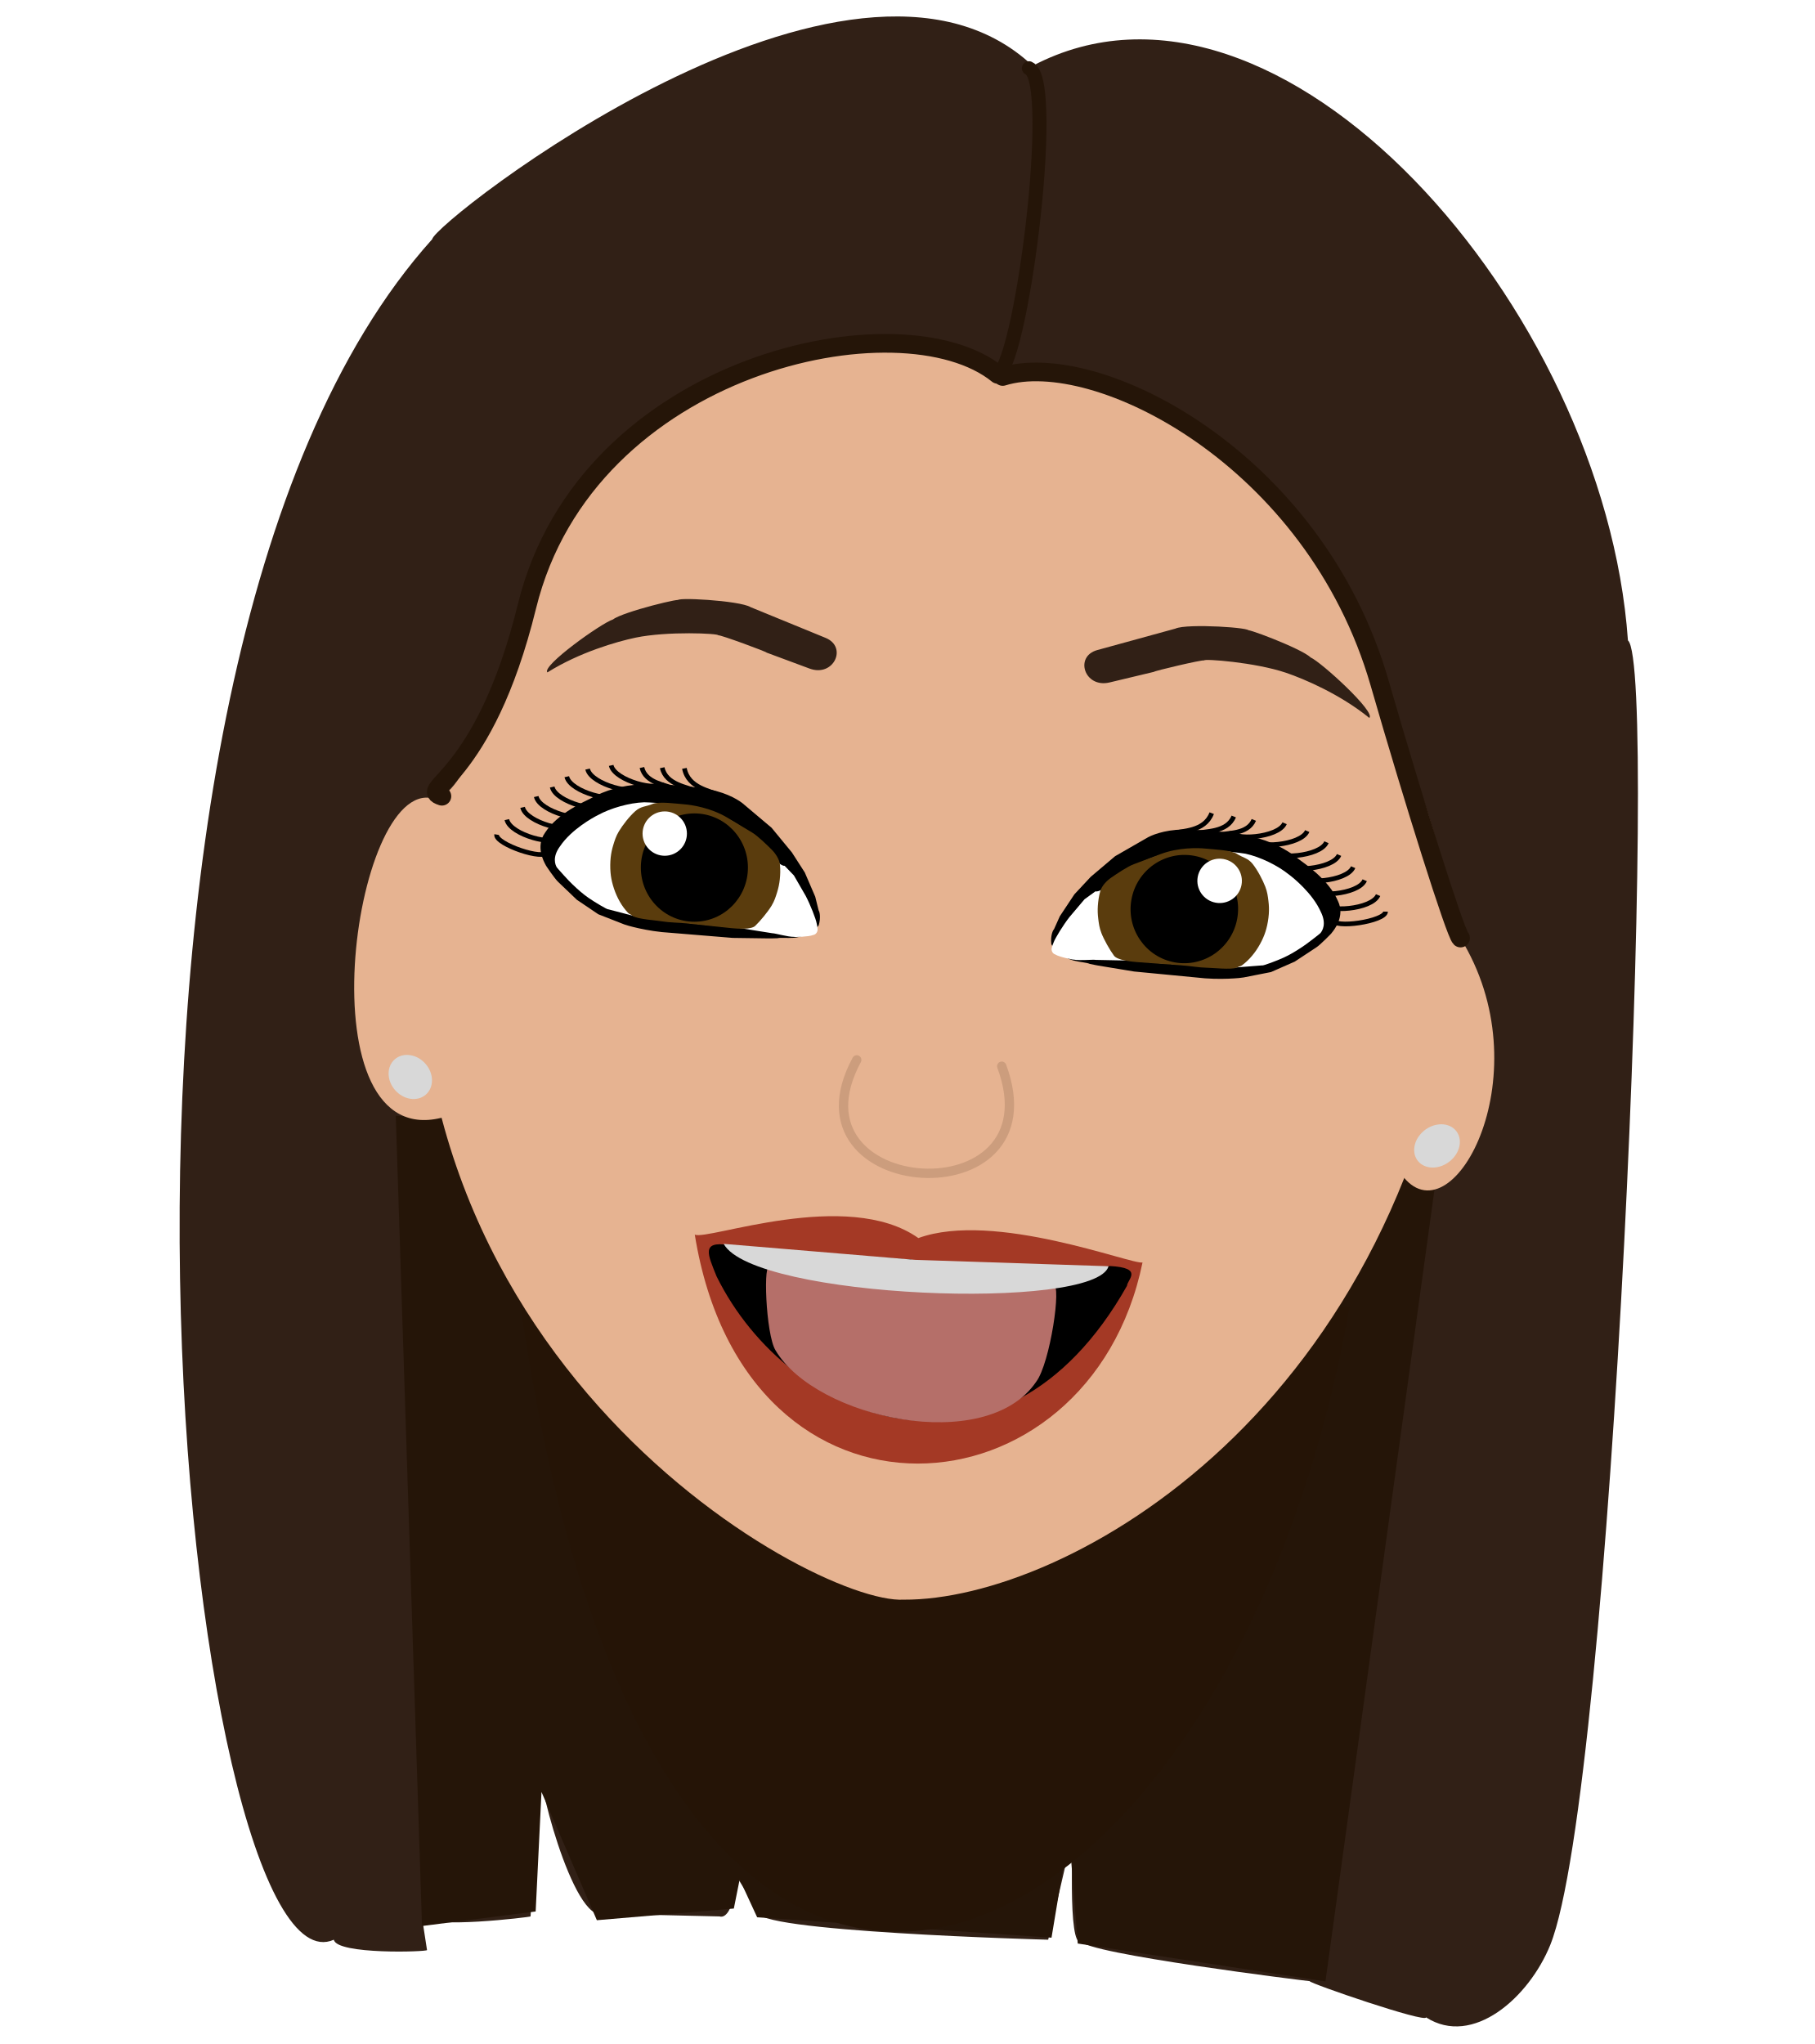
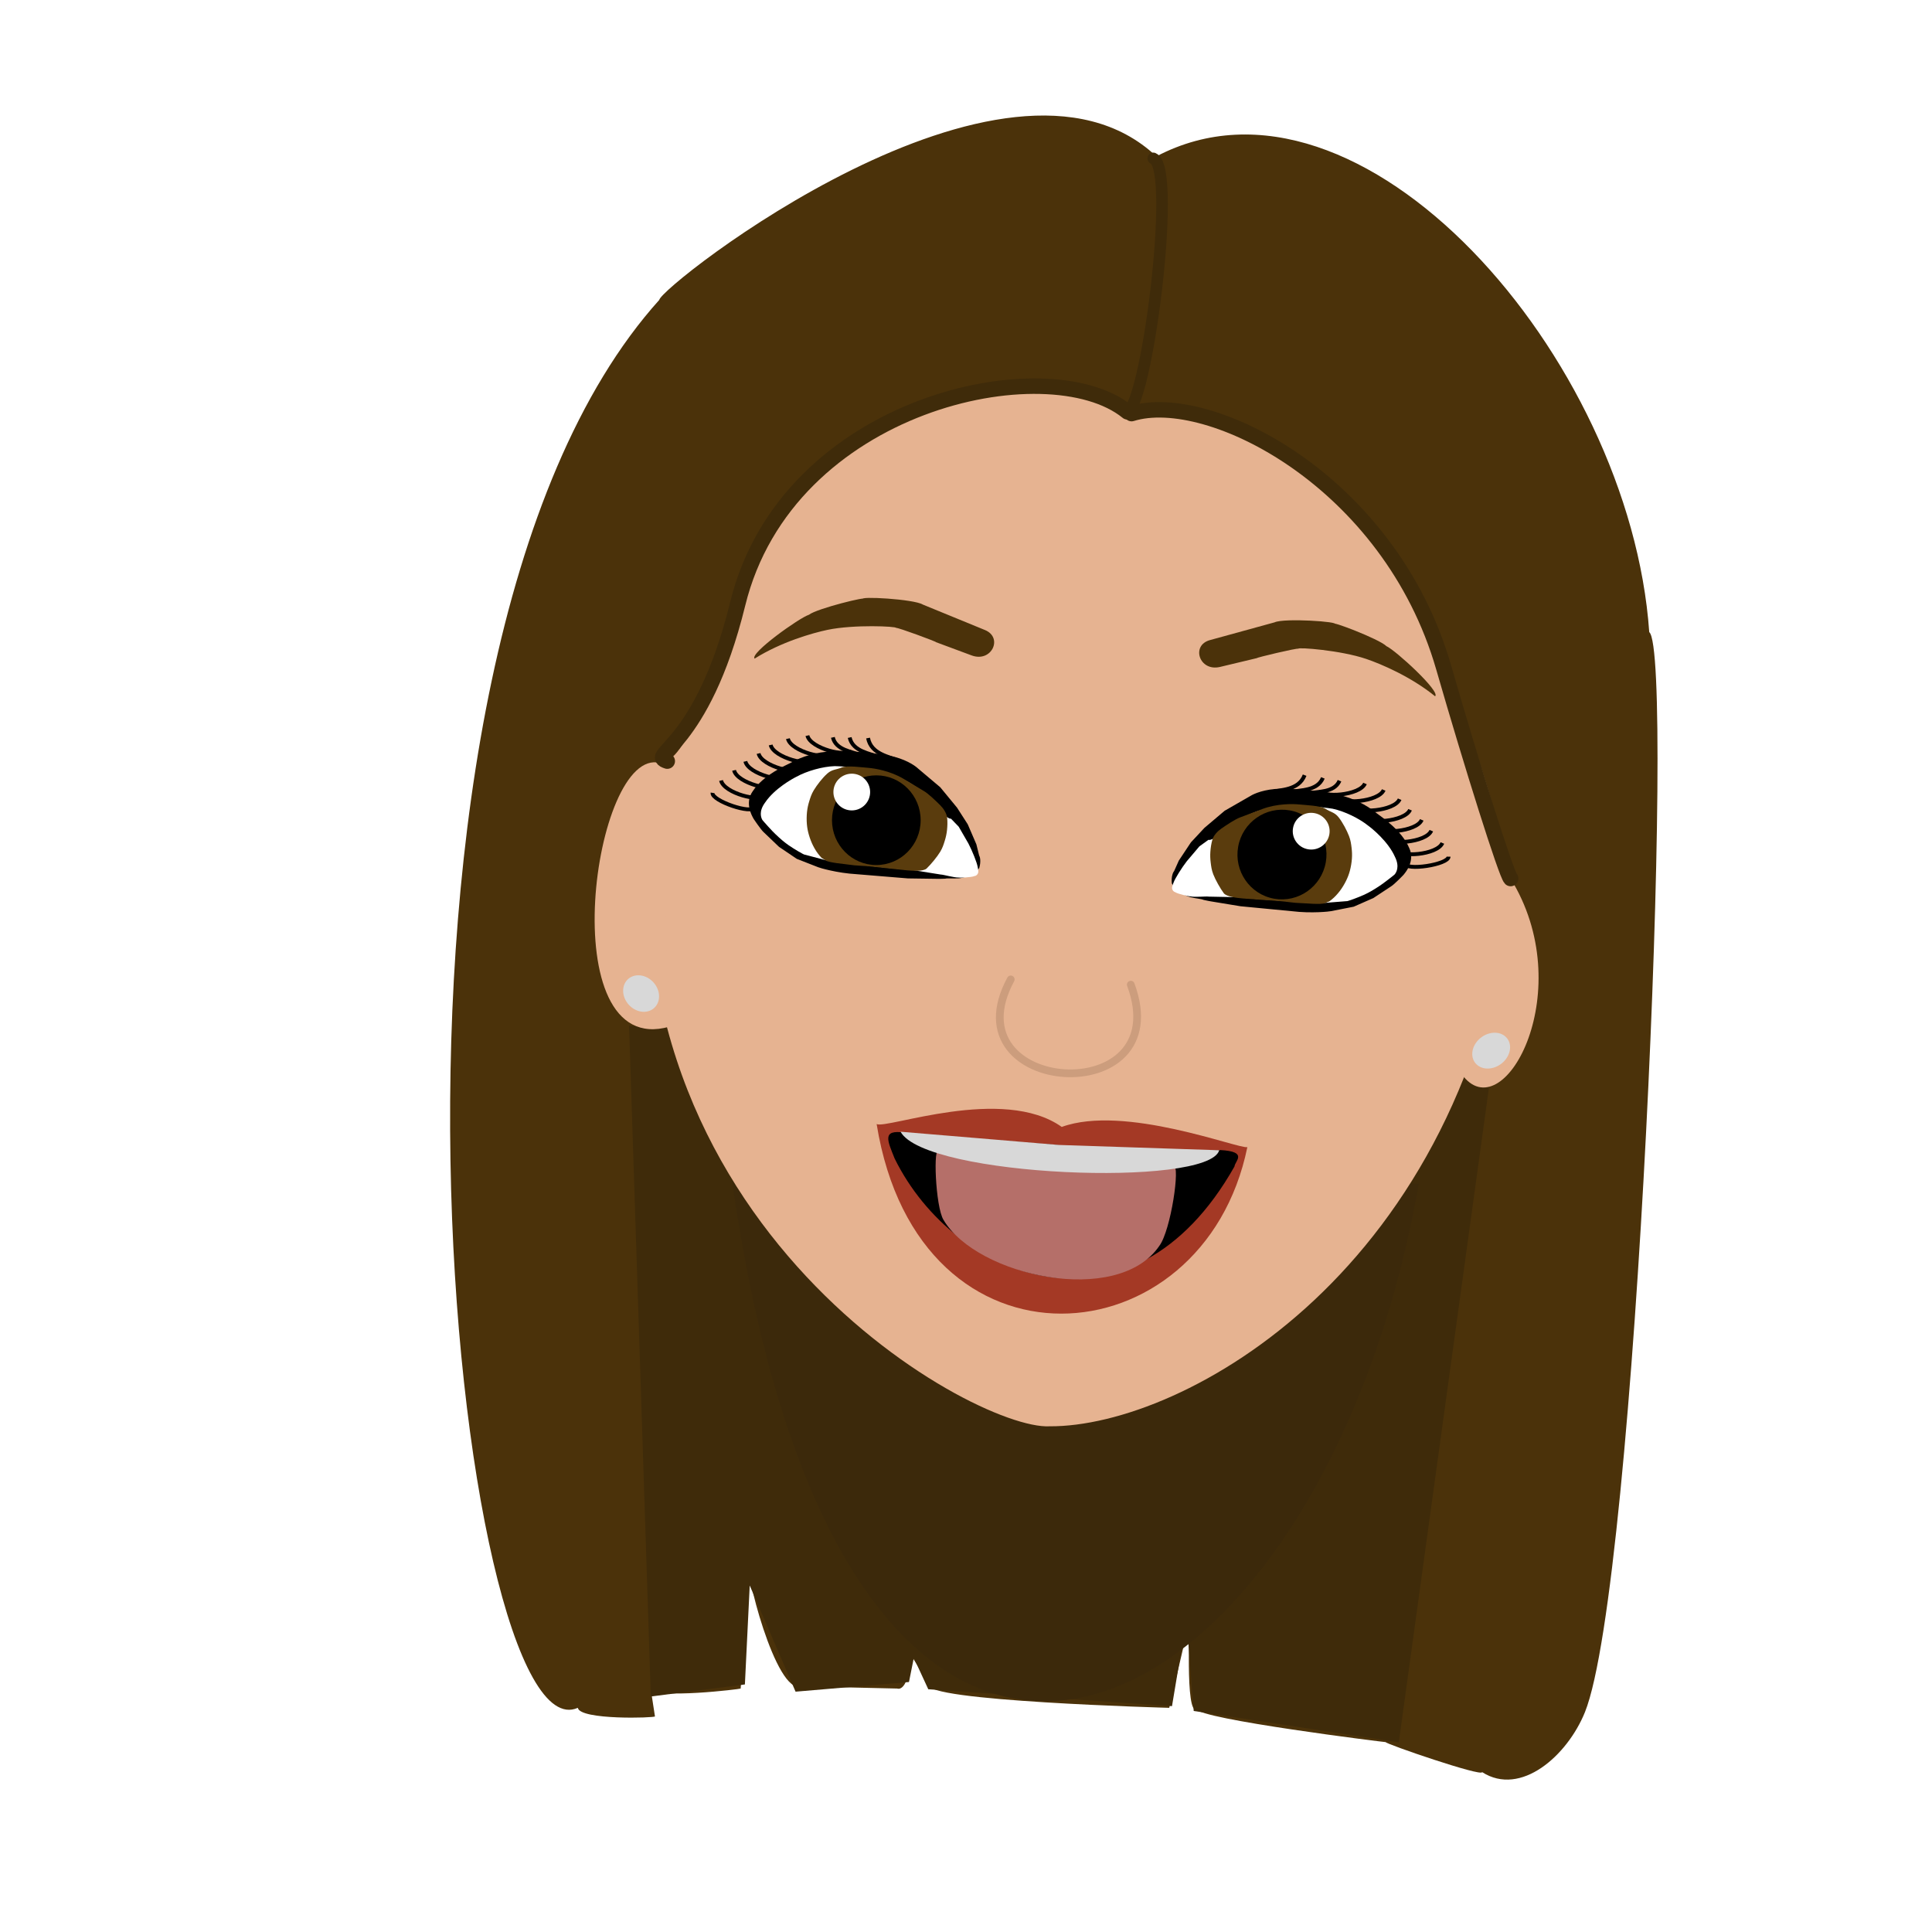
- <svg xmlns="http://www.w3.org/2000/svg" viewBox="0 0 388.786 437.954">
-   <path style="fill: rgb(49, 32, 22);" d="M 283.767 15.572 C 244.831 -21.099 155.545 49.101 155.106 52.729 C 70.667 146.574 102.488 431.196 134.032 417.084 C 134.62 420.317 154.068 419.69 153.997 419.302 L 152.888 412.093 C 154.138 414.905 176.24 412.228 176.18 412.093 L 178.398 379.373 C 176.723 380.001 185.3 413.979 191.843 411.525 L 216.664 412.093 C 219.627 413.005 221.199 402.653 219.437 402.111 L 224.982 410.984 C 222.261 415.338 287.095 417.084 287.095 417.084 L 292.641 393.237 C 292.288 393.484 291.229 419.44 294.168 417.382 C 294.493 419.982 343.115 426.018 343.107 425.957 C 343.107 426.433 368.063 435.005 368.063 433.721 C 378.083 440.152 390.13 429.456 394.682 418.193 C 407.954 385.064 418.05 144.252 411.319 138.688 C 406.314 67.393 336.573 -12.185 283.767 15.572 Z" transform="matrix(1, 0, 0, 1, -62.49844, -1.474127)" />
-   <path style="fill: rgb(37, 21, 8);" d="M 147.3 240.548 L 152.921 414.152 L 177.275 411.03 L 178.524 385.426 L 190.389 412.903 L 219.739 410.405 L 220.988 404.16 L 224.735 412.279 L 287.807 416.65 L 291.554 394.169 L 293.427 417.899 L 346.507 426.017 L 370.238 253.662 L 147.3 240.548 Z" transform="matrix(1, 0, 0, 1, -62.49844, -1.474127)" />
-   <path style="fill: rgb(37, 20, 6);" d="M 173.577 278.02 C 202.624 490.235 325.696 428.642 351.694 281.434" transform="matrix(1, 0, 0, 1, -62.49844, -1.474127)" />
-   <path style="fill: rgb(230, 179, 145);" d="M 154.624 173.723 C 155.5 168.44 159.159 183.983 175.223 131.686 C 186.685 94.372 230.067 62.242 275.768 81.924 C 305.3 83.724 326.988 86.769 348.094 127.681 C 357.131 145.198 367.944 167.343 375.765 203.468 C 364.339 303.871 290.7 344.426 256.149 344.223 C 236.293 345.337 135.429 289.483 154.624 173.723 Z" transform="matrix(1, 0, 0, 1, -62.49844, -1.474127)" />
-   <path style="fill: rgb(230, 179, 145);" d="M 155.297 172.551 C 137.946 168.086 127.097 249.601 157.764 240.792" transform="matrix(1, 0, 0, 1, -62.49844, -1.474127)" />
-   <path style="fill: rgb(230, 179, 145);" d="M 363.308 253.771 C 374.126 266.84 393.208 230.986 375.37 202.375" transform="matrix(1, 0, 0, 1, -62.49844, -1.474127)" />
-   <g style="" transform="matrix(1, 0, 0, 1, -62.49844, -1.243572)">
+ <svg xmlns="http://www.w3.org/2000/svg" viewBox="0 0 500 500">
+   <path style="fill: rgb(75, 50, 10);" d="M 299.271 40.473 C 260.335 3.802 171.049 74.002 170.61 77.63 C 86.171 171.475 117.992 456.097 149.536 441.985 C 150.124 445.218 169.572 444.591 169.501 444.203 L 168.392 436.994 C 169.642 439.806 191.744 437.129 191.684 436.994 L 193.902 404.274 C 192.227 404.902 200.804 438.88 207.347 436.426 L 232.168 436.994 C 235.131 437.906 236.703 427.554 234.941 427.012 L 240.486 435.885 C 237.765 440.239 302.599 441.985 302.599 441.985 L 308.145 418.138 C 307.792 418.385 306.733 444.341 309.672 442.283 C 309.997 444.883 358.619 450.919 358.611 450.858 C 358.611 451.334 383.567 459.906 383.567 458.622 C 393.587 465.053 405.634 454.357 410.186 443.094 C 423.458 409.965 433.554 169.153 426.823 163.589 C 421.818 92.294 352.077 12.716 299.271 40.473 Z" />
+   <path style="fill: rgb(63, 43, 10);" d="M 162.804 265.449 L 168.425 439.053 L 192.779 435.931 L 194.028 410.327 L 205.893 437.804 L 235.243 435.306 L 236.492 429.061 L 240.239 437.18 L 303.311 441.551 L 307.058 419.07 L 308.931 442.8 L 362.011 450.918 L 385.742 278.563 L 162.804 265.449 Z" />
+   <path style="fill: rgb(60, 41, 11);" d="M 189.081 302.921 C 218.128 515.136 341.2 453.543 367.198 306.335" />
+   <path style="fill: rgb(230, 179, 145);" d="M 170.128 198.624 C 171.004 193.341 174.663 208.884 190.727 156.587 C 202.189 119.273 245.571 87.143 291.272 106.825 C 320.804 108.625 342.492 111.67 363.598 152.582 C 372.635 170.099 383.448 192.244 391.269 228.369 C 379.843 328.772 306.204 369.327 271.653 369.124 C 251.797 370.238 150.933 314.384 170.128 198.624 Z" />
+   <path style="fill: rgb(230, 179, 145);" d="M 170.801 197.452 C 153.45 192.987 142.601 274.502 173.268 265.693" />
+   <path style="fill: rgb(230, 179, 145);" d="M 378.812 278.672 C 389.63 291.741 408.712 255.887 390.874 227.276" />
+   <g style="" transform="matrix(1, 0, 0, 1, 15.50381, 25.13129)">
    <path style="stroke: rgb(0, 0, 0);" d="M 179.812 186.247 C 179.531 185.72 177.775 182.635 179.705 179.935 C 182.352 175.836 188.198 173.331 189.318 172.75 C 192.305 171.031 196.134 169.973 199.626 169.844 C 202.157 169.881 206.068 169.603 212.77 170.636 C 217.296 171.168 220.136 172.855 221.255 173.713 L 227.469 178.956 L 231.772 184.18 L 234.501 188.424 L 236.706 193.538 L 237.448 196.539 C 237.581 196.59 237.926 197.711 237.447 199.356 C 237.388 199.557 234.706 201.76 232.055 201.693 C 231.487 201.768 229.757 201.599 229.038 201.771 C 227.48 201.785 228.141 201.839 227.239 201.81 L 219.49 201.701 L 206.264 200.613 C 201.145 200.331 196.647 198.945 196.502 198.871 L 190.938 196.694 L 186.424 193.647 L 182.436 189.838 C 181.877 189.354 179.721 186.247 179.812 186.247 Z" />
    <path style="fill: rgb(255, 255, 255);" d="M 181.768 187.019 C 181.511 186.558 180.758 184.901 182.523 182.538 C 184.942 178.953 189.576 176.406 190.6 175.899 C 193.331 174.395 197.329 173.256 200.521 173.144 C 202.836 173.175 211.985 173.896 212.869 174.441 C 214.369 174.614 219.412 177.068 220.121 177.611 C 221.182 178.176 225.755 181.652 225.549 181.824 C 225.421 181.92 229.34 186.962 230.619 186.748 L 232.616 188.828 L 235.134 193.19 C 236.101 195.03 237.334 198.135 237.5 199.141 C 237.638 199.919 237.66 199.749 237.686 200.469 C 237.693 200.653 237.511 201.487 236.664 201.598 C 235.879 201.952 232.674 202.056 232.659 201.98 C 231.235 201.993 228.748 201.219 227.923 201.193 L 219.678 199.88 C 220.699 200.217 208.206 198.817 208.206 198.817 C 203.526 198.571 198.459 197.582 198.327 197.517 L 192.791 196.062 C 192.693 196.193 189.709 194.411 188.578 193.606 C 187.395 192.775 186.441 191.953 185.114 190.68 C 184.603 190.257 181.684 187.019 181.768 187.019 Z" />
    <path style="stroke: rgb(0, 0, 0); fill: none;" d="M 168.908 180.06 C 168.574 182.118 179.376 185.788 179.71 183.73" />
    <path style="fill: rgb(216, 216, 216); stroke: rgb(0, 0, 0);" d="M 173.829 182.103" />
    <path style="stroke: rgb(0, 0, 0); fill: none;" d="M 171.102 176.858 C 171.856 180.201 181.592 182.612 181.904 180.528" />
    <path style="stroke: rgb(0, 0, 0); fill: none;" d="M 174.476 174.229 C 175.23 177.572 184.966 179.983 185.278 177.899" />
    <path style="stroke: rgb(0, 0, 0); fill: none;" d="M 177.396 171.914 C 178.15 175.257 187.886 177.668 188.198 175.584" />
    <path style="stroke: rgb(0, 0, 0); fill: none;" d="M 180.816 169.87 C 181.57 173.213 191.306 175.624 191.618 173.54" />
    <path style="stroke: rgb(0, 0, 0); fill: none;" d="M 183.944 167.66 C 184.698 171.003 194.434 173.414 194.746 171.33" />
    <path style="stroke: rgb(0, 0, 0); fill: none;" d="M 188.406 166.033 C 189.16 169.376 198.896 171.787 199.208 169.703" />
    <path style="stroke: rgb(0, 0, 0); fill: none;" d="M 193.453 165.241 C 194.207 168.584 203.943 170.995 204.255 168.911" />
    <path style="stroke: rgb(0, 0, 0); fill: none;" d="M 200.043 165.699 C 200.797 169.042 205.236 169.409 206.841 170.203" />
    <path style="stroke: rgb(0, 0, 0); fill: none;" d="M 204.391 165.739 C 205.199 169.46 209.958 169.869 211.678 170.753" />
    <path style="stroke: rgb(0, 0, 0); fill: none;" d="M 209.147 165.876 C 209.973 170.172 214.839 170.644 216.597 171.664" />
    <path stroke-width="0" d="M 209.148 173.589 C 210.675 173.701 214.754 174.306 218.295 176.403 C 220.359 177.626 222.523 178.948 223.586 179.565 C 224.795 180.268 226.849 182.266 227.826 183.238 C 228.667 184.072 229.498 185.324 229.619 186.473 C 229.733 187.562 229.696 188.646 229.59 189.654 C 229.488 190.61 229.307 191.464 229.026 192.38 C 228.73 193.343 228.464 194.242 227.831 195.29 C 227.036 196.605 225.429 198.562 224.333 199.608 C 223.477 200.423 220.611 200.223 219.259 200.098 C 218.172 199.997 211.372 199.283 209.487 199.082 C 208.201 198.945 205.824 198.916 204.467 198.683 C 203.381 198.497 199.022 198.201 198.11 197.533 C 197.102 196.796 197.457 197.319 196.656 196.38 C 195.943 195.544 195.442 194.739 194.973 193.835 C 194.5 192.922 194.109 191.889 193.832 190.926 C 193.567 190.01 193.401 189.156 193.318 188.2 C 193.23 187.192 193.241 186.027 193.347 185.019 C 193.448 184.062 193.63 183.207 193.911 182.291 C 194.206 181.33 194.472 180.43 195.106 179.382 C 195.901 178.067 197.299 176.227 198.603 175.066 C 199.835 173.97 200.902 174.121 202.311 173.513 C 203.672 172.927 207.589 173.476 209.148 173.589 Z" style="stroke-width: 2px; fill: rgb(90, 60, 13);" transform="matrix(0.999998, 0.001921, -0.001921, 0.999998, 0.3591, -0.405897)" />
    <circle style="" cx="211.585" cy="185.969" r="10.442" transform="matrix(1.098723, 0, 0, 1.111462, -21.18767, -19.56457)" />
    <circle style="fill: rgb(255, 255, 255);" cx="204.934" cy="179.85" r="4.752" />
  </g>
-   <g transform="matrix(-0.988057, -0.177232, -0.176556, 0.984291, 495.5719, 48.03321)" style="">
+   <g transform="matrix(-0.988057, -0.177232, -0.176556, 0.984291, 573.5742, 74.40807)" style="">
    <path style="stroke: rgb(0, 0, 0);" d="M 179.812 186.247 C 179.531 185.72 177.775 182.635 179.705 179.935 C 182.352 175.836 188.198 173.331 189.318 172.75 C 192.305 171.031 196.134 169.973 199.626 169.844 C 202.157 169.881 206.068 169.603 212.77 170.636 C 217.296 171.168 220.136 172.855 221.255 173.713 L 227.469 178.956 L 231.772 184.18 L 234.501 188.424 L 236.706 193.538 L 237.448 196.539 C 237.581 196.59 237.926 197.711 237.447 199.356 C 237.388 199.557 234.706 201.76 232.055 201.693 C 231.487 201.768 229.757 201.599 229.038 201.771 C 227.48 201.785 228.141 201.839 227.239 201.81 L 219.49 201.701 L 206.264 200.613 C 201.145 200.331 196.647 198.945 196.502 198.871 L 190.938 196.694 L 186.424 193.647 L 182.436 189.838 C 181.877 189.354 179.721 186.247 179.812 186.247 Z" />
    <path style="fill: rgb(255, 255, 255);" d="M 181.768 187.019 C 181.511 186.558 180.758 184.901 182.523 182.538 C 184.942 178.953 189.576 176.406 190.6 175.899 C 193.331 174.395 197.329 173.256 200.521 173.144 C 202.836 173.175 211.985 173.896 212.869 174.441 C 214.369 174.614 219.412 177.068 220.121 177.611 C 221.182 178.176 225.755 181.652 225.549 181.824 C 225.421 181.92 229.34 186.962 230.619 186.748 L 232.616 188.828 L 235.134 193.19 C 236.101 195.03 237.334 198.135 237.5 199.141 C 237.638 199.919 237.66 199.749 237.686 200.469 C 237.693 200.653 237.511 201.487 236.664 201.598 C 235.879 201.952 232.674 202.056 232.659 201.98 C 231.235 201.993 228.748 201.219 227.923 201.193 L 219.678 199.88 C 220.699 200.217 208.206 198.817 208.206 198.817 C 203.526 198.571 198.459 197.582 198.327 197.517 L 192.791 196.062 C 192.693 196.193 189.709 194.411 188.578 193.606 C 187.395 192.775 186.441 191.953 185.114 190.68 C 184.603 190.257 181.684 187.019 181.768 187.019 Z" />
    <path stroke-width="0" d="M 209.148 173.589 C 210.675 173.7 214.754 174.305 218.295 176.403 C 220.359 177.625 222.523 178.947 223.586 179.564 C 224.795 180.267 226.849 182.264 227.826 183.237 C 228.667 184.07 229.498 185.321 229.619 186.471 C 229.733 187.559 229.696 188.643 229.59 189.651 C 229.488 190.607 229.307 191.462 229.026 192.378 C 228.73 193.34 228.464 194.239 227.831 195.286 C 227.036 196.601 225.429 198.558 224.333 199.603 C 223.476 200.418 220.61 200.219 219.259 200.093 C 218.172 199.992 211.372 199.278 209.487 199.077 C 208.201 198.941 205.824 198.912 204.467 198.679 C 203.381 198.493 199.022 198.197 198.11 197.529 C 197.102 196.792 197.457 197.315 196.656 196.376 C 195.943 195.541 195.442 194.736 194.973 193.831 C 194.5 192.919 194.109 191.886 193.832 190.923 C 193.567 190.007 193.401 189.153 193.318 188.198 C 193.23 187.19 193.241 186.025 193.347 185.016 C 193.448 184.06 193.63 183.206 193.911 182.29 C 194.206 181.329 194.472 180.428 195.106 179.381 C 195.901 178.066 197.299 176.226 198.603 175.065 C 199.835 173.969 200.902 174.121 202.311 173.513 C 203.672 172.927 207.589 173.476 209.148 173.589 Z" style="stroke-width: 2px; fill: rgb(90, 60, 13);" transform="matrix(0.999998, 0.001921, -0.001906, 0.999998, 0.356363, -0.405899)" />
    <path style="stroke: rgb(0, 0, 0); fill: none;" d="M 168.908 180.06 C 168.574 182.118 179.376 185.788 179.71 183.73" />
    <path style="fill: rgb(216, 216, 216); stroke: rgb(0, 0, 0);" d="M 173.829 182.103" />
    <path style="stroke: rgb(0, 0, 0); fill: none;" d="M 171.102 176.858 C 171.856 180.201 181.592 182.612 181.904 180.528" />
    <path style="stroke: rgb(0, 0, 0); fill: none;" d="M 174.476 174.229 C 175.23 177.572 184.966 179.983 185.278 177.899" />
    <path style="stroke: rgb(0, 0, 0); fill: none;" d="M 177.396 171.914 C 178.15 175.257 187.886 177.668 188.198 175.584" />
    <path style="stroke: rgb(0, 0, 0); fill: none;" d="M 180.816 169.87 C 181.57 173.213 191.306 175.624 191.618 173.54" />
    <path style="stroke: rgb(0, 0, 0); fill: none;" d="M 183.944 167.66 C 184.698 171.003 194.434 173.414 194.746 171.33" />
    <path style="stroke: rgb(0, 0, 0); fill: none;" d="M 188.406 166.033 C 189.16 169.376 198.896 171.787 199.208 169.703" />
    <path style="stroke: rgb(0, 0, 0); fill: none;" d="M 193.453 165.241 C 194.207 168.584 203.943 170.995 204.255 168.911" />
    <path style="stroke: rgb(0, 0, 0); fill: none;" d="M 200.043 165.699 C 200.797 169.042 205.236 169.409 206.841 170.203" />
    <path style="stroke: rgb(0, 0, 0); fill: none;" d="M 204.391 165.739 C 205.199 169.46 209.958 169.869 211.678 170.753" />
    <path style="stroke: rgb(0, 0, 0); fill: none;" d="M 209.147 165.876 C 209.973 170.172 214.839 170.644 216.597 171.664" />
    <circle style="" cx="211.585" cy="185.969" r="10.442" transform="matrix(1.098723, 0, 0, 1.111462, -21.18767, -19.56457)" />
    <circle style="fill: rgb(255, 255, 255);" cx="204.934" cy="179.85" r="4.752" />
  </g>
-   <path style="fill: rgb(49, 32, 22);" d="M 179.793 145.546 C 178.442 144.195 191.377 134.967 193.851 134.197 C 195.962 132.543 209.677 129.218 207.816 130.186 C 206.44 129.33 221.019 130.124 223.334 131.564 L 239.391 138.145 C 244.173 140.096 241.138 146.628 235.969 144.726 C 230.8 142.824 227.263 141.489 226.756 141.304 C 226.963 141.2 216.757 137.425 216.409 137.599 C 216.562 137.197 205.523 136.67 198.677 138.1 C 194.725 138.926 186.634 141.246 179.793 145.546 Z" transform="matrix(1, 0, 0, 1, -62.49844, -1.474127)" />
-   <path style="fill: rgb(49, 32, 22);" d="M 295.179 135.903 C 293.828 137.254 306.763 146.482 309.237 147.252 C 311.348 148.906 325.063 152.231 323.202 151.263 C 321.826 152.119 336.405 151.325 338.72 149.885 L 354.777 143.304 C 359.559 141.353 356.524 134.821 351.355 136.723 C 346.186 138.625 342.649 139.96 342.142 140.145 C 342.349 140.249 332.143 144.024 331.795 143.85 C 331.948 144.252 320.909 144.779 314.063 143.349 C 310.111 142.523 302.02 140.203 295.179 135.903 Z" transform="matrix(-0.992701, -0.120598, 0.120598, -0.992701, 570.0336, 324.3257)" />
-   <path style="fill: rgb(164, 57, 37);" d="M 259.276 266.748 C 244.045 255.947 213.941 267.368 211.369 266.001 C 222.233 333.378 295.914 327.47 307.309 271.974 C 305.108 272.521 275.518 260.822 259.276 266.748 Z" transform="matrix(1, 0, 0, 1, -62.49844, -1.474127)" />
-   <path style="" d="M 216.036 274.942 C 214.172 270.274 212.658 267.349 218.6 268.224 C 218.621 268.245 257.752 271.492 257.578 271.318 C 257.99 272.032 300.859 273.239 300.269 272.732 C 307.671 273.118 304.056 275.62 303.981 276.975 C 277.368 324.132 231.671 306.653 216.036 274.942 Z" transform="matrix(1, 0, 0, 1, -62.49844, -1.474127)" />
-   <path style="fill: rgb(181, 111, 105);" d="M 227.551 273.207 C 225.925 270.662 226.557 287.491 228.692 290.833 C 237.317 305.39 273.763 313.354 284.52 297.539 C 287.537 293.554 290.025 276.387 288.208 276.859 L 227.551 273.207 Z" transform="matrix(1, 0, 0, 1, -62.49844, -1.474127)" />
-   <path style="fill: rgb(216, 216, 216);" d="M 217.559 267.987 L 258.581 271.412 L 300.03 272.782 C 297.263 282.496 223.961 279.707 217.559 267.987 Z" transform="matrix(1, 0, 0, 1, -62.49844, -1.474127)" />
-   <path style="fill: none; stroke-linecap: round; stroke-width: 2px; stroke: rgb(204, 157, 125);" d="M 246.077 228.57 C 229.818 258.691 289.29 262.705 277.144 229.925" transform="matrix(1, 0, 0, 1, -62.49844, -1.474127)" />
-   <circle style="fill: rgb(216, 216, 216);" cx="150.36" cy="231.368" r="5.307" transform="matrix(0.876057, 0.137137, 0, 0.879966, -43.80869, 6.538595)" />
-   <circle style="fill: rgb(216, 216, 216);" cx="150.36" cy="231.368" r="5.307" transform="matrix(0.922536, -0.162743, 0, 0.858737, 169.1984, 71.31486)" />
-   <path style="fill: rgb(216, 216, 216); stroke: rgb(0, 0, 0);" d="M 320.369 144.234" transform="matrix(1, 0, 0, 1, -62.49844, -1.474127)" />
-   <path style="stroke: rgb(37, 21, 8); stroke-width: 3px; fill: none; stroke-linecap: round;" d="M 275.935 81.751 C 281.026 82.263 289.257 18.726 282.961 16.092" transform="matrix(1, 0, 0, 1, -62.49844, -1.474127)" />
-   <path style="fill: none; stroke: rgb(37, 21, 8); stroke-width: 4px; stroke-linecap: round;" d="M 276.296 81.688 C 255.765 64.987 188.25 79.084 175.418 131.356 C 166.187 168.959 151.682 170.31 157.187 172.078" transform="matrix(1, 0, 0, 1, -62.49844, -1.474127)" />
-   <path style="fill: rgb(216, 216, 216); stroke: rgb(0, 0, 0);" d="M 162.326 179.938" transform="matrix(1, 0, 0, 1, -62.49844, -1.474127)" />
-   <path style="stroke-width: 4px; stroke-linecap: round; fill: none; stroke: rgb(37, 21, 8);" d="M 375.451 201.484 C 355.463 207.704 308.606 184.052 294.692 135.811 C 287.361 110.393 278.508 82.295 277.35 81.162" transform="matrix(-1, 0, 0, -1, 590.3026, 282.1493)" />
-   <path style="fill: rgb(216, 216, 216); stroke: rgb(0, 0, 0);" d="M 505.748 418.523" transform="matrix(1, 0, 0, 1, -62.49844, -1.474127)" />
+   <path style="fill: rgb(75, 50, 10);" d="M 195.297 170.447 C 193.946 169.096 206.881 159.868 209.355 159.098 C 211.466 157.444 225.181 154.119 223.32 155.087 C 221.944 154.231 236.523 155.025 238.838 156.465 L 254.895 163.046 C 259.677 164.997 256.642 171.529 251.473 169.627 C 246.304 167.725 242.767 166.39 242.26 166.205 C 242.467 166.101 232.261 162.326 231.913 162.5 C 232.066 162.098 221.027 161.571 214.181 163.001 C 210.229 163.827 202.138 166.147 195.297 170.447 Z" />
+   <path style="fill: rgb(75, 50, 10);" d="M 310.683 160.804 C 309.332 162.155 322.267 171.383 324.741 172.153 C 326.852 173.807 340.567 177.132 338.706 176.164 C 337.33 177.02 351.909 176.226 354.224 174.786 L 370.281 168.205 C 375.063 166.254 372.028 159.722 366.859 161.624 C 361.69 163.526 358.153 164.861 357.646 165.046 C 357.853 165.15 347.647 168.925 347.299 168.751 C 347.452 169.153 336.413 169.68 329.567 168.25 C 325.615 167.424 317.524 165.104 310.683 160.804 Z" transform="matrix(-0.992701, -0.120598, 0.120598, -0.992701, 660.4239, 377.2898)" />
+   <path style="fill: rgb(164, 57, 37);" d="M 274.78 291.649 C 259.549 280.848 229.445 292.269 226.873 290.902 C 237.737 358.279 311.418 352.371 322.813 296.875 C 320.612 297.422 291.022 285.723 274.78 291.649 Z" />
+   <path style="" d="M 231.54 299.843 C 229.676 295.175 228.162 292.25 234.104 293.125 C 234.125 293.146 273.256 296.393 273.082 296.219 C 273.494 296.933 316.363 298.14 315.773 297.633 C 323.175 298.019 319.56 300.521 319.485 301.876 C 292.872 349.033 247.175 331.554 231.54 299.843 Z" />
+   <path style="fill: rgb(181, 111, 105);" d="M 243.055 298.108 C 241.429 295.563 242.061 312.392 244.196 315.734 C 252.821 330.291 289.267 338.255 300.024 322.44 C 303.041 318.455 305.529 301.288 303.712 301.76 L 243.055 298.108 Z" />
+   <path style="fill: rgb(216, 216, 216);" d="M 233.063 292.888 L 274.085 296.313 L 315.534 297.683 C 312.767 307.397 239.465 304.608 233.063 292.888 Z" />
+   <path style="fill: none; stroke-linecap: round; stroke-width: 2px; stroke: rgb(204, 157, 125);" d="M 261.581 253.471 C 245.322 283.592 304.794 287.606 292.648 254.826" />
+   <circle style="fill: rgb(216, 216, 216);" cx="150.36" cy="231.368" r="5.307" transform="matrix(0.876057, 0.137137, 0, 0.879966, 34.19356, 32.91346)" />
+   <circle style="fill: rgb(216, 216, 216);" cx="150.36" cy="231.368" r="5.307" transform="matrix(0.922536, -0.162743, 0, 0.858737, 247.2007, 97.68972)" />
+   <path style="fill: rgb(216, 216, 216); stroke: rgb(0, 0, 0);" d="M 335.873 169.135" />
+   <path style="stroke-width: 3px; fill: none; stroke-linecap: round; stroke: rgb(63, 43, 10);" d="M 291.439 106.652 C 296.53 107.164 304.761 43.627 298.465 40.993" />
+   <path style="fill: none; stroke-width: 4px; stroke-linecap: round; stroke: rgb(63, 43, 10);" d="M 291.8 106.589 C 271.269 89.888 203.754 103.985 190.922 156.257 C 181.691 193.86 167.186 195.211 172.691 196.979" />
+   <path style="fill: rgb(216, 216, 216); stroke: rgb(0, 0, 0);" d="M 177.83 204.839" />
+   <path style="stroke-width: 4px; stroke-linecap: round; fill: none; stroke: rgb(63, 43, 10);" d="M 390.955 226.385 C 370.967 232.605 324.11 208.953 310.196 160.712 C 302.865 135.294 294.012 107.196 292.854 106.063" transform="matrix(-1, 0, 0, -1, 683.809, 333.4254)" />
+   <path style="fill: rgb(216, 216, 216); stroke: rgb(0, 0, 0);" d="M 521.252 443.424" />
</svg>
